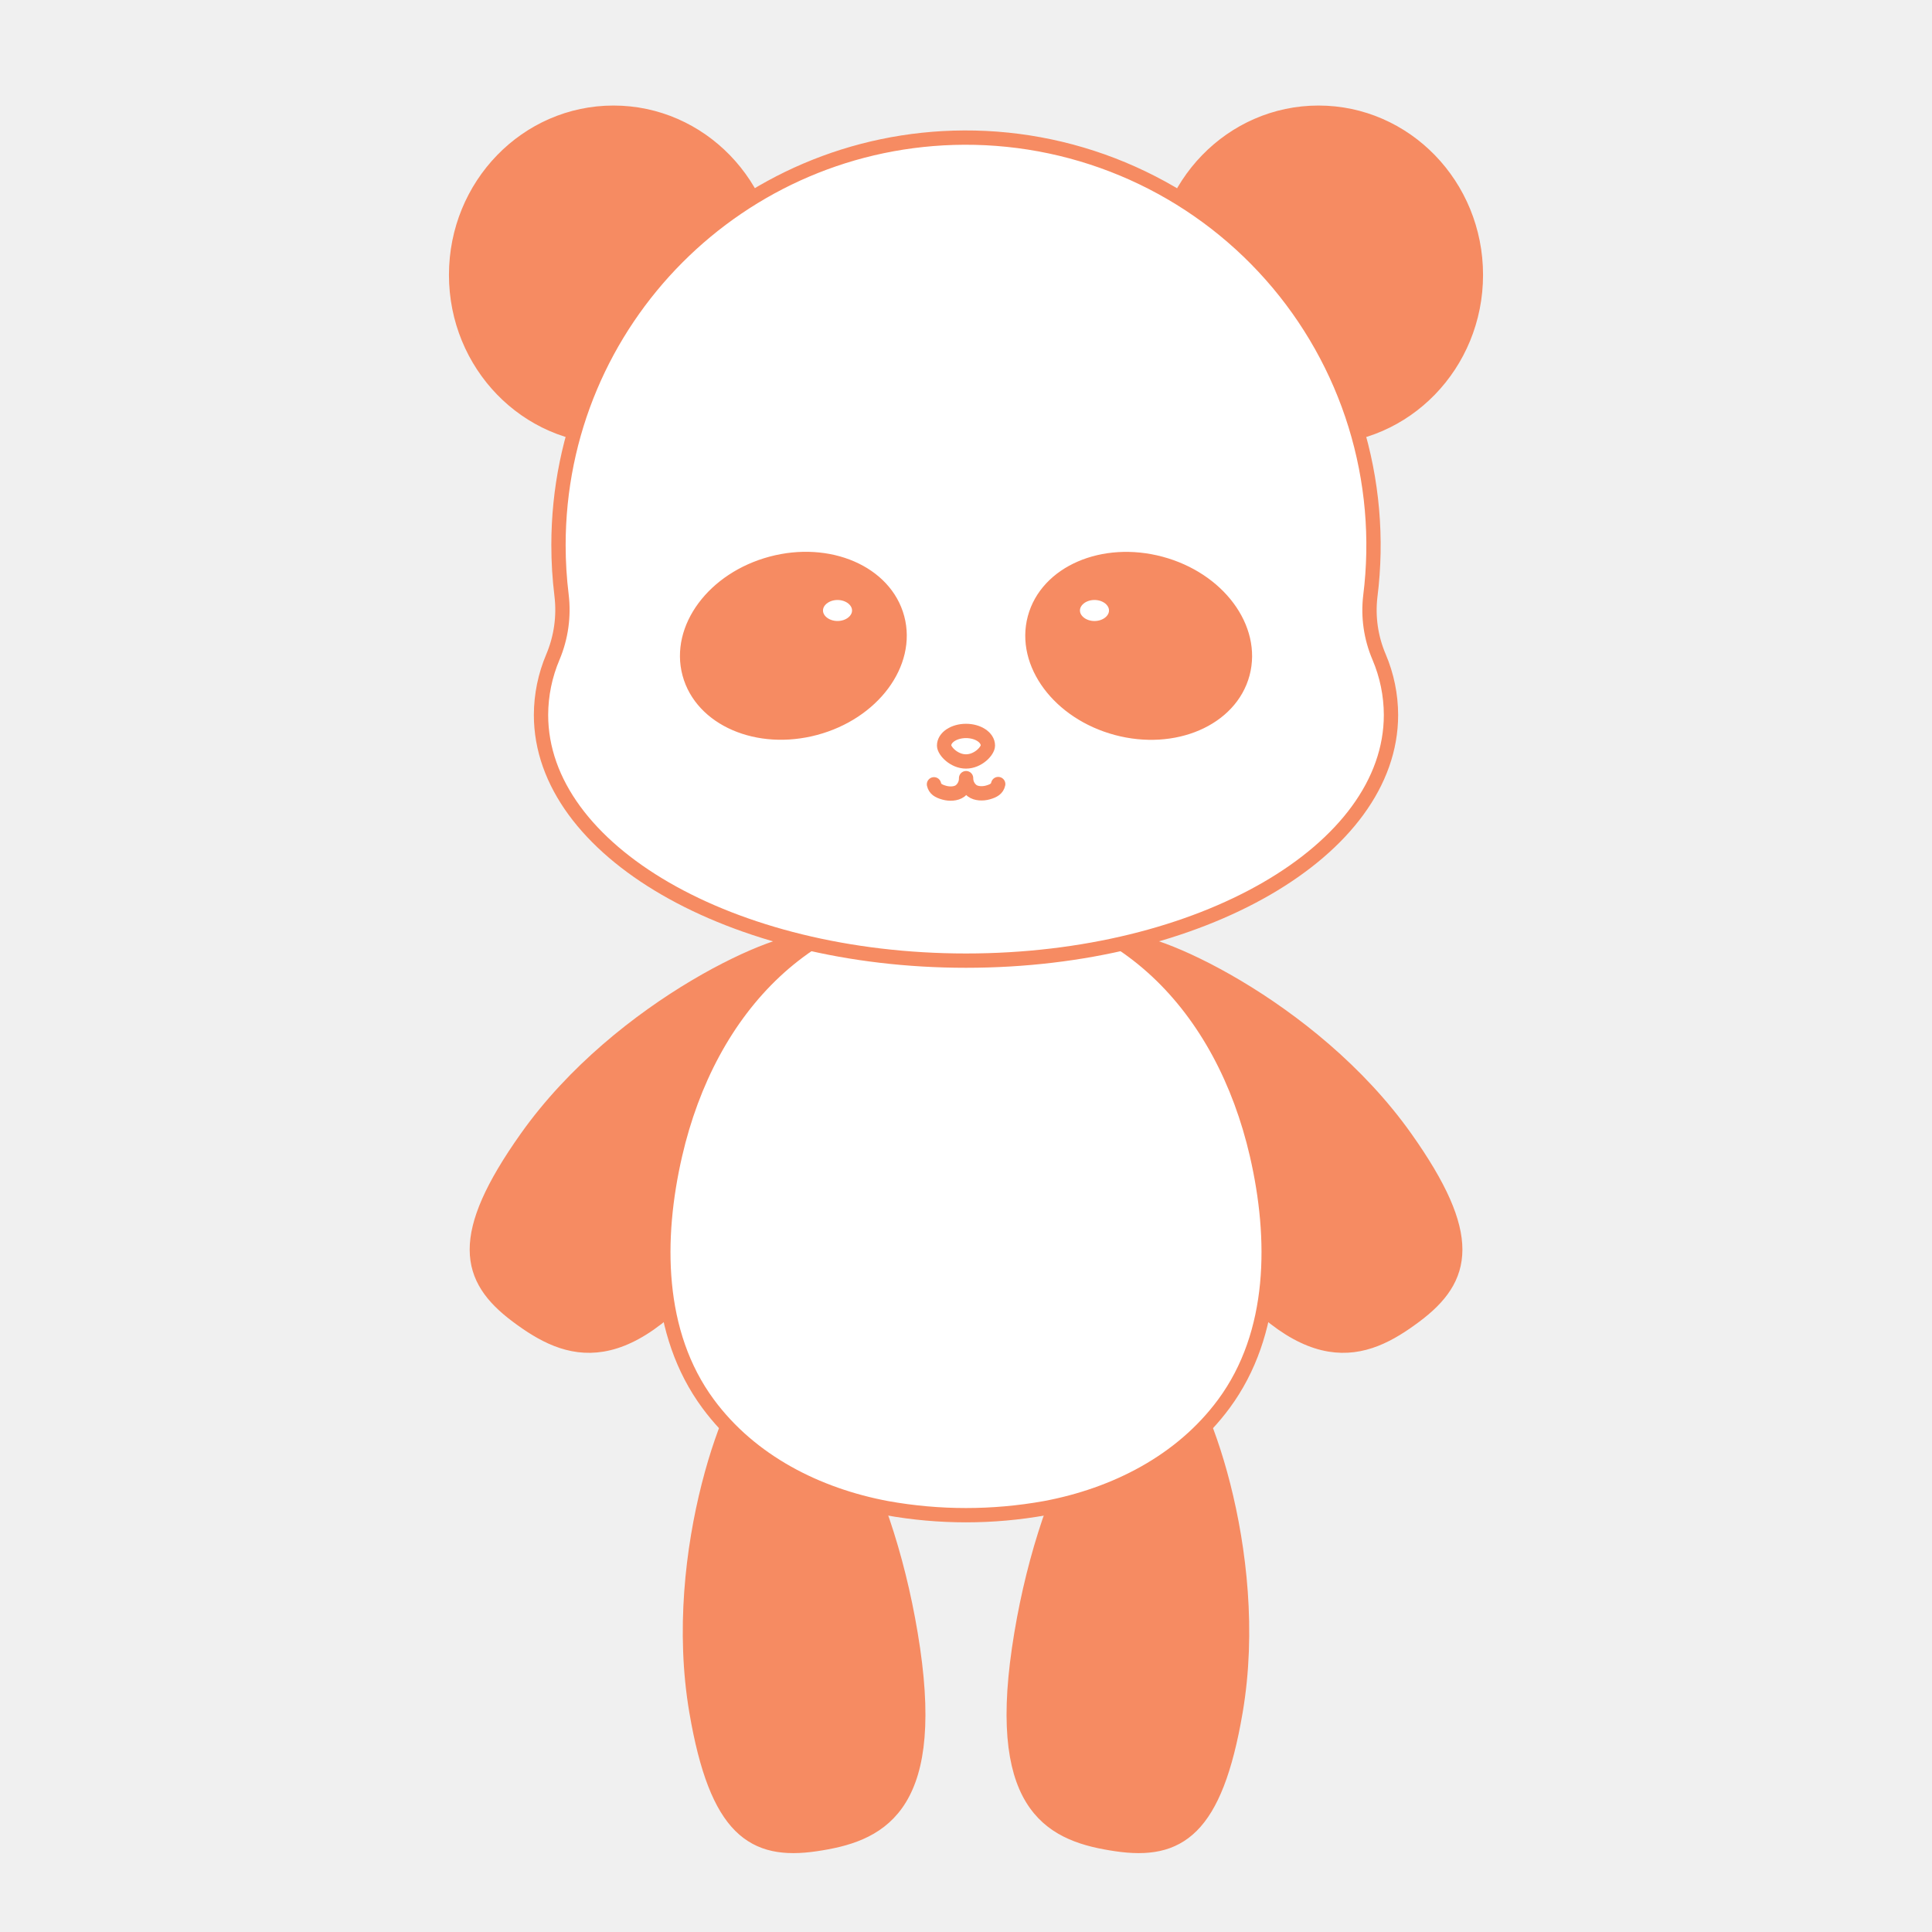
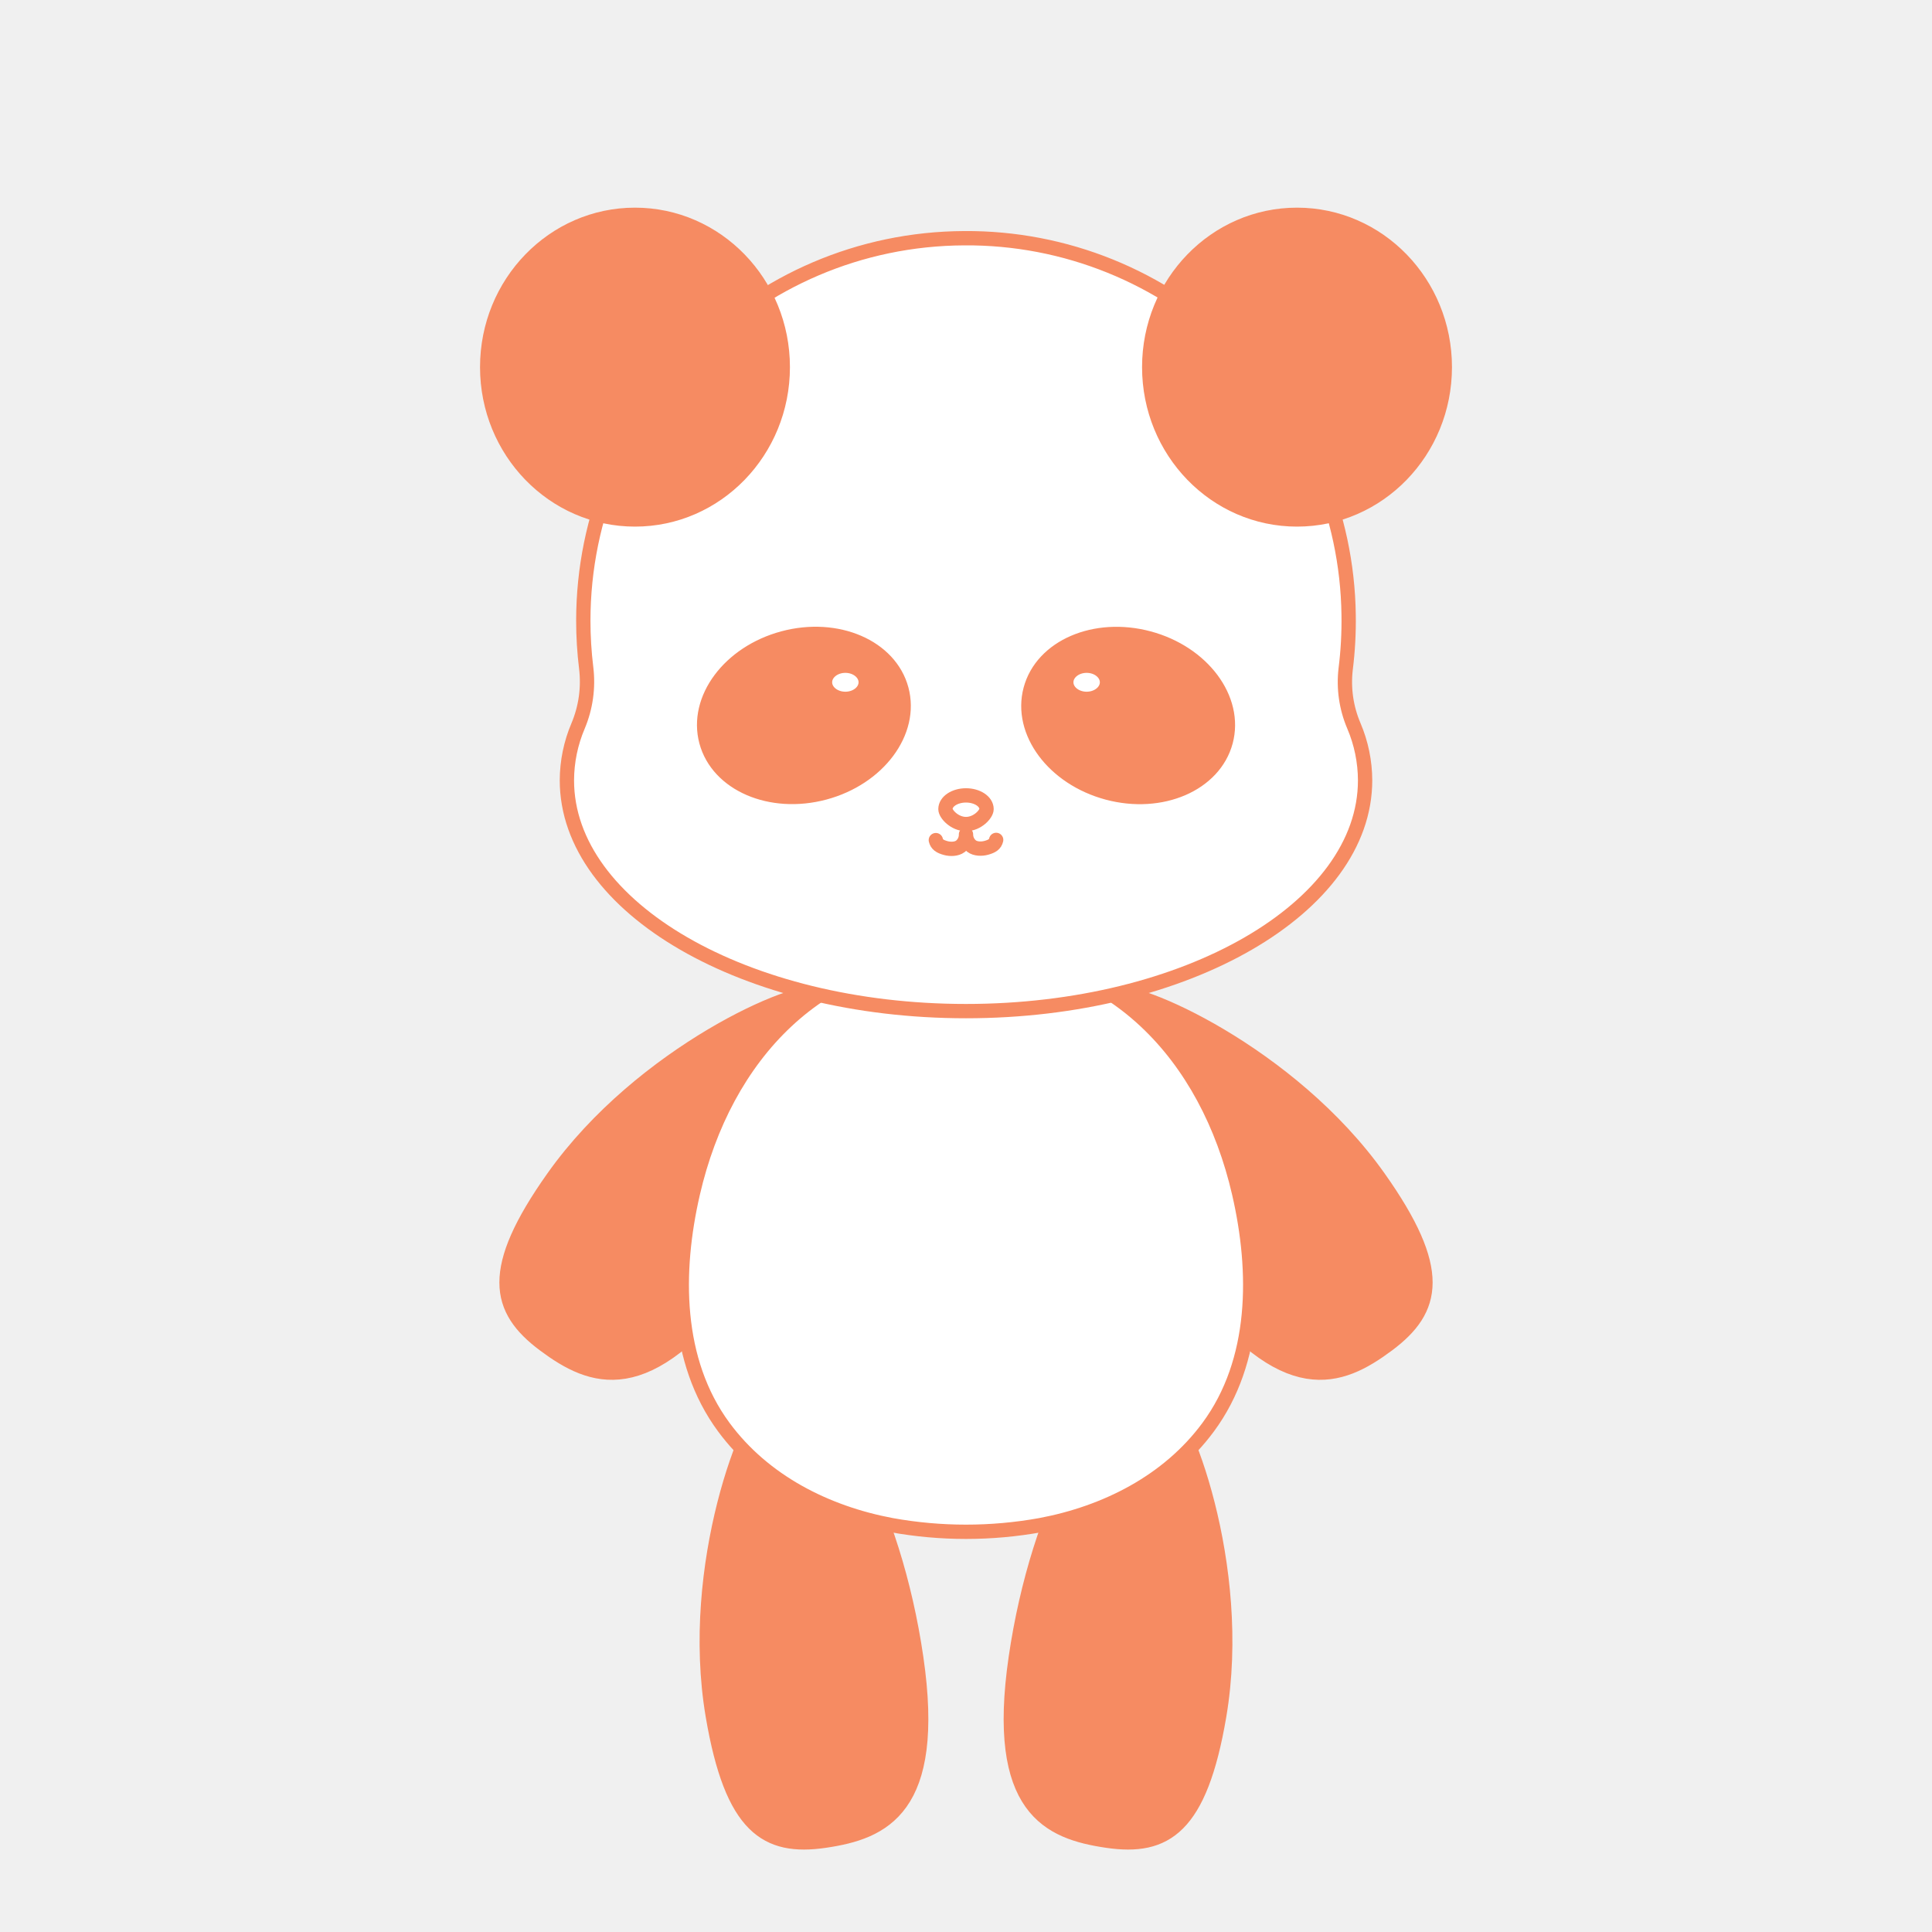
<svg xmlns="http://www.w3.org/2000/svg" width="1080" height="1080" viewBox="0 0 1080 1080" fill="none">
-   <g id="avatar-1">
+   <g id="avatar-1" filter="url(#filter0_d_47_44)">
    <g id="body-1">
-       <g id="extremities">
-         <path id="leg" d="M569.62 921.91C556.49 1012.1 589.42 1025.82 624.1 1030.91C658.78 1036 679.4 1023.12 690.71 956.66C706.01 866.81 668.6 772.81 656.21 767.79C623.72 754.6 582.76 831.72 569.62 921.91Z" fill="#F68B62" stroke="#F68B62" stroke-width="8" stroke-linecap="round" stroke-linejoin="round" />
-         <path id="leg_2" d="M510.38 921.91C523.51 1012.1 490.58 1025.82 455.9 1030.91C421.22 1036 400.6 1023.12 389.29 956.66C373.99 866.81 411.4 772.81 423.79 767.79C456.28 754.6 497.24 831.72 510.38 921.91Z" fill="#F68B62" stroke="#F68B62" stroke-width="8" stroke-linecap="round" stroke-linejoin="round" />
-         <path id="arm" d="M404.52 697.08C350 770.14 317.05 756.56 289 735.6C260.95 714.64 255.4 691 294.4 636C347.12 561.65 440.04 521.63 452.4 526.85C484.58 540.51 459 624 404.52 697.08Z" fill="#F68B62" stroke="#F68B62" stroke-width="8" stroke-linecap="round" stroke-linejoin="round" />
-         <path id="arm_2" d="M675.48 697.08C730 770.14 763 756.56 791.05 735.6C819.1 714.64 824.65 691 785.65 636C732.93 561.65 640 521.63 627.7 526.85C595.42 540.51 621 624 675.48 697.08Z" fill="#F68B62" stroke="#F68B62" stroke-width="8" stroke-linecap="round" stroke-linejoin="round" />
+       <g id="legs">
+         <path id="legs_2" d="M567.82 926.66C555.48 1011.35 586.41 1024.24 618.98 1028.99C651.55 1033.74 670.91 1021.68 681.53 959.26C695.89 874.89 660.77 786.61 649.13 781.9C618.62 769.54 580.15 842 567.82 926.66Z" fill="#F68B62" stroke="#F68B62" stroke-width="8" stroke-linecap="round" stroke-linejoin="round" />
+         <path id="legs_3" d="M512.18 926.66C524.52 1011.35 493.59 1024.24 461.02 1028.99C428.45 1033.74 409.09 1021.68 398.47 959.26C384.11 874.89 419.23 786.61 430.87 781.9C461.38 769.54 499.85 842 512.18 926.66Z" fill="#F68B62" stroke="#F68B62" stroke-width="8" stroke-linecap="round" stroke-linejoin="round" />
      </g>
-       <path id="torso" d="M702.58 645.44C683.67 563.5 626.87 502 540 502C453.13 502 396.33 563.5 377.42 645.44C366.61 692.29 366.67 745.22 395.85 784.74C419.7 817.04 456.85 835.74 495.7 843.04C524.997 848.32 555.003 848.32 584.3 843.04C623.16 835.75 660.3 817.04 684.15 784.74C713.33 745.22 713.39 692.29 702.58 645.44Z" fill="white" stroke="#F68B62" stroke-width="8" stroke-linecap="round" stroke-linejoin="round" />
+       <g id="arms">
+         <path id="arms_2" d="M412.78 715.53C361.62 784.14 330.64 771.38 304.25 751.71C277.86 732.04 272.7 709.82 309.32 658.17C358.82 588.36 446.08 550.78 457.64 555.67C488 568.5 463.94 646.92 412.78 715.53Z" fill="#F68B62" stroke="#F68B62" stroke-width="8" stroke-linecap="round" stroke-linejoin="round" />
+         <path id="arms_3" d="M667.22 715.53C718.38 784.14 749.36 771.38 775.75 751.71C802.14 732.04 807.3 709.82 770.68 658.17C721.18 588.36 633.92 550.78 622.36 555.67C592.05 568.5 616.06 646.92 667.22 715.53Z" fill="#F68B62" stroke="#F68B62" stroke-width="8" stroke-linecap="round" stroke-linejoin="round" />
+       </g>
+       <path id="torso" d="M692.67 667C674.92 590.05 621.58 532.3 540 532.3C458.42 532.3 405.08 590.09 387.33 667C377.18 711 377.23 760.7 404.63 797.81C427.03 828.14 461.91 845.71 498.4 852.56C525.912 857.52 554.088 857.52 581.6 852.56C618.09 845.71 652.97 828.14 675.37 797.81C702.77 760.74 702.82 711 692.67 667Z" fill="white" stroke="#F68B62" stroke-width="8" stroke-linecap="round" stroke-linejoin="round" />
    </g>
+     <path id="face-1" d="M327.68 373.36C329.024 384.376 327.465 395.552 323.16 405.78C319.06 415.406 316.932 425.757 316.9 436.22C316.9 507.46 416.78 565.22 540 565.22C663.22 565.22 763.1 507.48 763.1 436.22C763.068 425.757 760.94 415.406 756.84 405.78C752.551 395.754 750.964 384.78 752.24 373.95C753.498 363.921 754.049 353.816 753.89 343.71C753.141 287.361 730.133 233.595 689.886 194.149C649.64 154.702 595.423 132.777 539.07 133.16C421.36 133.66 326.07 229.24 326.07 347.07C326.074 355.858 326.612 364.637 327.68 373.36Z" fill="white" stroke="#F68B62" stroke-width="8" stroke-linecap="round" stroke-linejoin="round" />
    <g id="ears-1">
-       <path id="Vector" d="M737.05 244.34C785.64 244.34 825.03 203.746 825.03 153.67C825.03 103.594 785.64 63 737.05 63C688.46 63 649.07 103.594 649.07 153.67C649.07 203.746 688.46 244.34 737.05 244.34Z" fill="#F68B62" stroke="#F68B62" stroke-width="8" stroke-linecap="round" stroke-linejoin="round" />
-       <path id="Vector_2" d="M342.95 244.34C391.54 244.34 430.93 203.746 430.93 153.67C430.93 103.594 391.54 63 342.95 63C294.36 63 254.97 103.594 254.97 153.67C254.97 203.746 294.36 244.34 342.95 244.34Z" fill="#F68B62" stroke="#F68B62" stroke-width="8" stroke-linecap="round" stroke-linejoin="round" />
+       <path id="ears" d="M725.04 290.38C770.67 290.38 807.66 252.257 807.66 205.23C807.66 158.203 770.67 120.08 725.04 120.08C679.41 120.08 642.42 158.203 642.42 205.23C642.42 252.257 679.41 290.38 725.04 290.38Z" fill="#F68B62" stroke="#F68B62" stroke-width="8" stroke-linecap="round" stroke-linejoin="round" />
+       <path id="ears_2" d="M354.96 290.38C400.59 290.38 437.58 252.257 437.58 205.23C437.58 158.203 400.59 120.08 354.96 120.08C309.33 120.08 272.34 158.203 272.34 205.23C272.34 252.257 309.33 290.38 354.96 290.38Z" fill="#F68B62" stroke="#F68B62" stroke-width="8" stroke-linecap="round" stroke-linejoin="round" />
    </g>
-     <path id="face-1" d="M313.91 332.71C315.334 344.44 313.673 356.339 309.09 367.23C304.724 377.482 302.459 388.507 302.43 399.65C302.43 475.51 408.79 537 540 537C671.21 537 777.57 475.51 777.57 399.65C777.541 388.507 775.276 377.482 770.91 367.23C766.348 356.554 764.658 344.871 766.01 333.34C770.065 301.183 767.214 268.531 757.648 237.563C748.082 206.595 732.02 178.023 710.536 153.755C689.051 129.487 662.637 110.081 633.057 96.831C603.477 83.581 571.412 76.793 539 76.92C413.66 77.45 312.2 179.24 312.2 304.71C312.197 314.07 312.768 323.42 313.91 332.71Z" fill="white" stroke="#F68B62" stroke-width="8" stroke-linecap="round" stroke-linejoin="round" />
    <g id="eyes-1">
-       <g id="eyes">
-         <path id="Vector_3" d="M694.632 376.596C701.428 351.212 680.924 323.669 648.835 315.077C616.745 306.485 585.222 320.096 578.425 345.48C571.629 370.863 592.132 398.406 624.222 406.999C656.311 415.591 687.835 401.979 694.632 376.596Z" fill="#F68B62" stroke="#F68B62" stroke-width="8" stroke-linecap="round" stroke-linejoin="round" />
-         <path id="Vector_4" d="M611.82 351.15C618.514 351.15 623.94 346.727 623.94 341.27C623.94 335.813 618.514 331.39 611.82 331.39C605.126 331.39 599.7 335.813 599.7 341.27C599.7 346.727 605.126 351.15 611.82 351.15Z" fill="white" stroke="#F68B62" stroke-width="8" stroke-linecap="round" stroke-linejoin="round" />
-         <path id="Vector_5" d="M455.803 406.957C487.892 398.365 508.396 370.822 501.6 345.438C494.803 320.055 463.279 306.443 431.19 315.035C399.1 323.627 378.597 351.17 385.393 376.554C392.19 401.937 423.714 415.549 455.803 406.957Z" fill="#F68B62" stroke="#F68B62" stroke-width="8" stroke-linecap="round" stroke-linejoin="round" />
-         <path id="Vector_6" d="M468.18 351.14C474.874 351.14 480.3 346.721 480.3 341.27C480.3 335.819 474.874 331.4 468.18 331.4C461.486 331.4 456.06 335.819 456.06 341.27C456.06 346.721 461.486 351.14 468.18 351.14Z" fill="white" stroke="#F68B62" stroke-width="8" stroke-linecap="round" stroke-linejoin="round" />
-       </g>
-       <path id="mouth" d="M558 438.29C557.41 440.89 555.58 442.05 552.22 442.99C549.37 443.79 545.69 443.71 543.39 441.99C542.334 441.157 541.483 440.093 540.904 438.879C540.325 437.666 540.033 436.335 540.05 434.99V435.13C540.067 436.475 539.774 437.805 539.195 439.019C538.616 440.232 537.766 441.297 536.71 442.13C534.41 443.85 530.71 443.92 527.88 443.13C524.52 442.19 522.69 441.03 522.1 438.43" stroke="#F68B62" stroke-width="8" stroke-linecap="round" stroke-linejoin="round" />
-       <path id="nose" d="M552.24 416.76C552.24 419.76 546.76 425.66 540 425.66C533.24 425.66 527.76 419.73 527.76 416.76C527.76 412.25 533.24 408.6 540 408.6C546.76 408.6 552.24 412.25 552.24 416.76Z" fill="white" stroke="#F68B62" stroke-width="8" stroke-linecap="round" stroke-linejoin="round" />
+       <path id="Vector" d="M685.201 414.576C691.583 390.739 672.331 364.875 642.199 356.807C612.068 348.739 582.467 361.522 576.085 385.358C569.702 409.195 588.955 435.058 619.086 443.127C649.218 451.195 678.818 438.412 685.201 414.576Z" fill="#F68B62" stroke="#F68B62" stroke-width="8" stroke-linecap="round" stroke-linejoin="round" />
+       <path id="Vector_2" d="M607.44 390.67C613.725 390.67 618.82 386.52 618.82 381.4C618.82 376.28 613.725 372.13 607.44 372.13C601.155 372.13 596.06 376.28 596.06 381.4C596.06 386.52 601.155 390.67 607.44 390.67Z" fill="white" stroke="#F68B62" stroke-width="8" stroke-linecap="round" stroke-linejoin="round" />
+       <path id="Vector_3" d="M460.942 443.09C491.074 435.022 510.326 409.158 503.944 385.322C497.561 361.485 467.961 348.703 437.829 356.771C407.698 364.839 388.445 390.702 394.828 414.539C401.21 438.375 430.811 451.158 460.942 443.09Z" fill="#F68B62" stroke="#F68B62" stroke-width="8" stroke-linecap="round" stroke-linejoin="round" />
+       <path id="Vector_4" d="M472.56 390.67C478.845 390.67 483.94 386.52 483.94 381.4C483.94 376.28 478.845 372.13 472.56 372.13C466.275 372.13 461.18 376.28 461.18 381.4C461.18 386.52 466.275 390.67 472.56 390.67Z" fill="white" stroke="#F68B62" stroke-width="8" stroke-linecap="round" stroke-linejoin="round" />
+       <path id="mouth" d="M556.86 469.51C556.3 471.95 554.58 473.04 551.43 473.92C548.75 474.67 545.3 474.6 543.14 472.99C542.152 472.21 541.356 471.214 540.811 470.079C540.267 468.943 539.99 467.699 540 466.44V466.57C540.01 467.829 539.732 469.073 539.188 470.208C538.643 471.343 537.847 472.339 536.86 473.12C534.7 474.73 531.25 474.8 528.57 474.05C525.42 473.17 523.7 472.05 523.14 469.63" stroke="#F68B62" stroke-width="8" stroke-linecap="round" stroke-linejoin="round" />
+       <path id="nose" d="M551.49 452.29C551.49 455.08 546.35 460.65 540 460.65C533.65 460.65 528.51 455.08 528.51 452.29C528.51 448.06 533.65 444.63 540 444.63C546.35 444.63 551.49 448.06 551.49 452.29Z" fill="white" stroke="#F68B62" stroke-width="8" stroke-linecap="round" stroke-linejoin="round" />
    </g>
  </g>
</svg>
